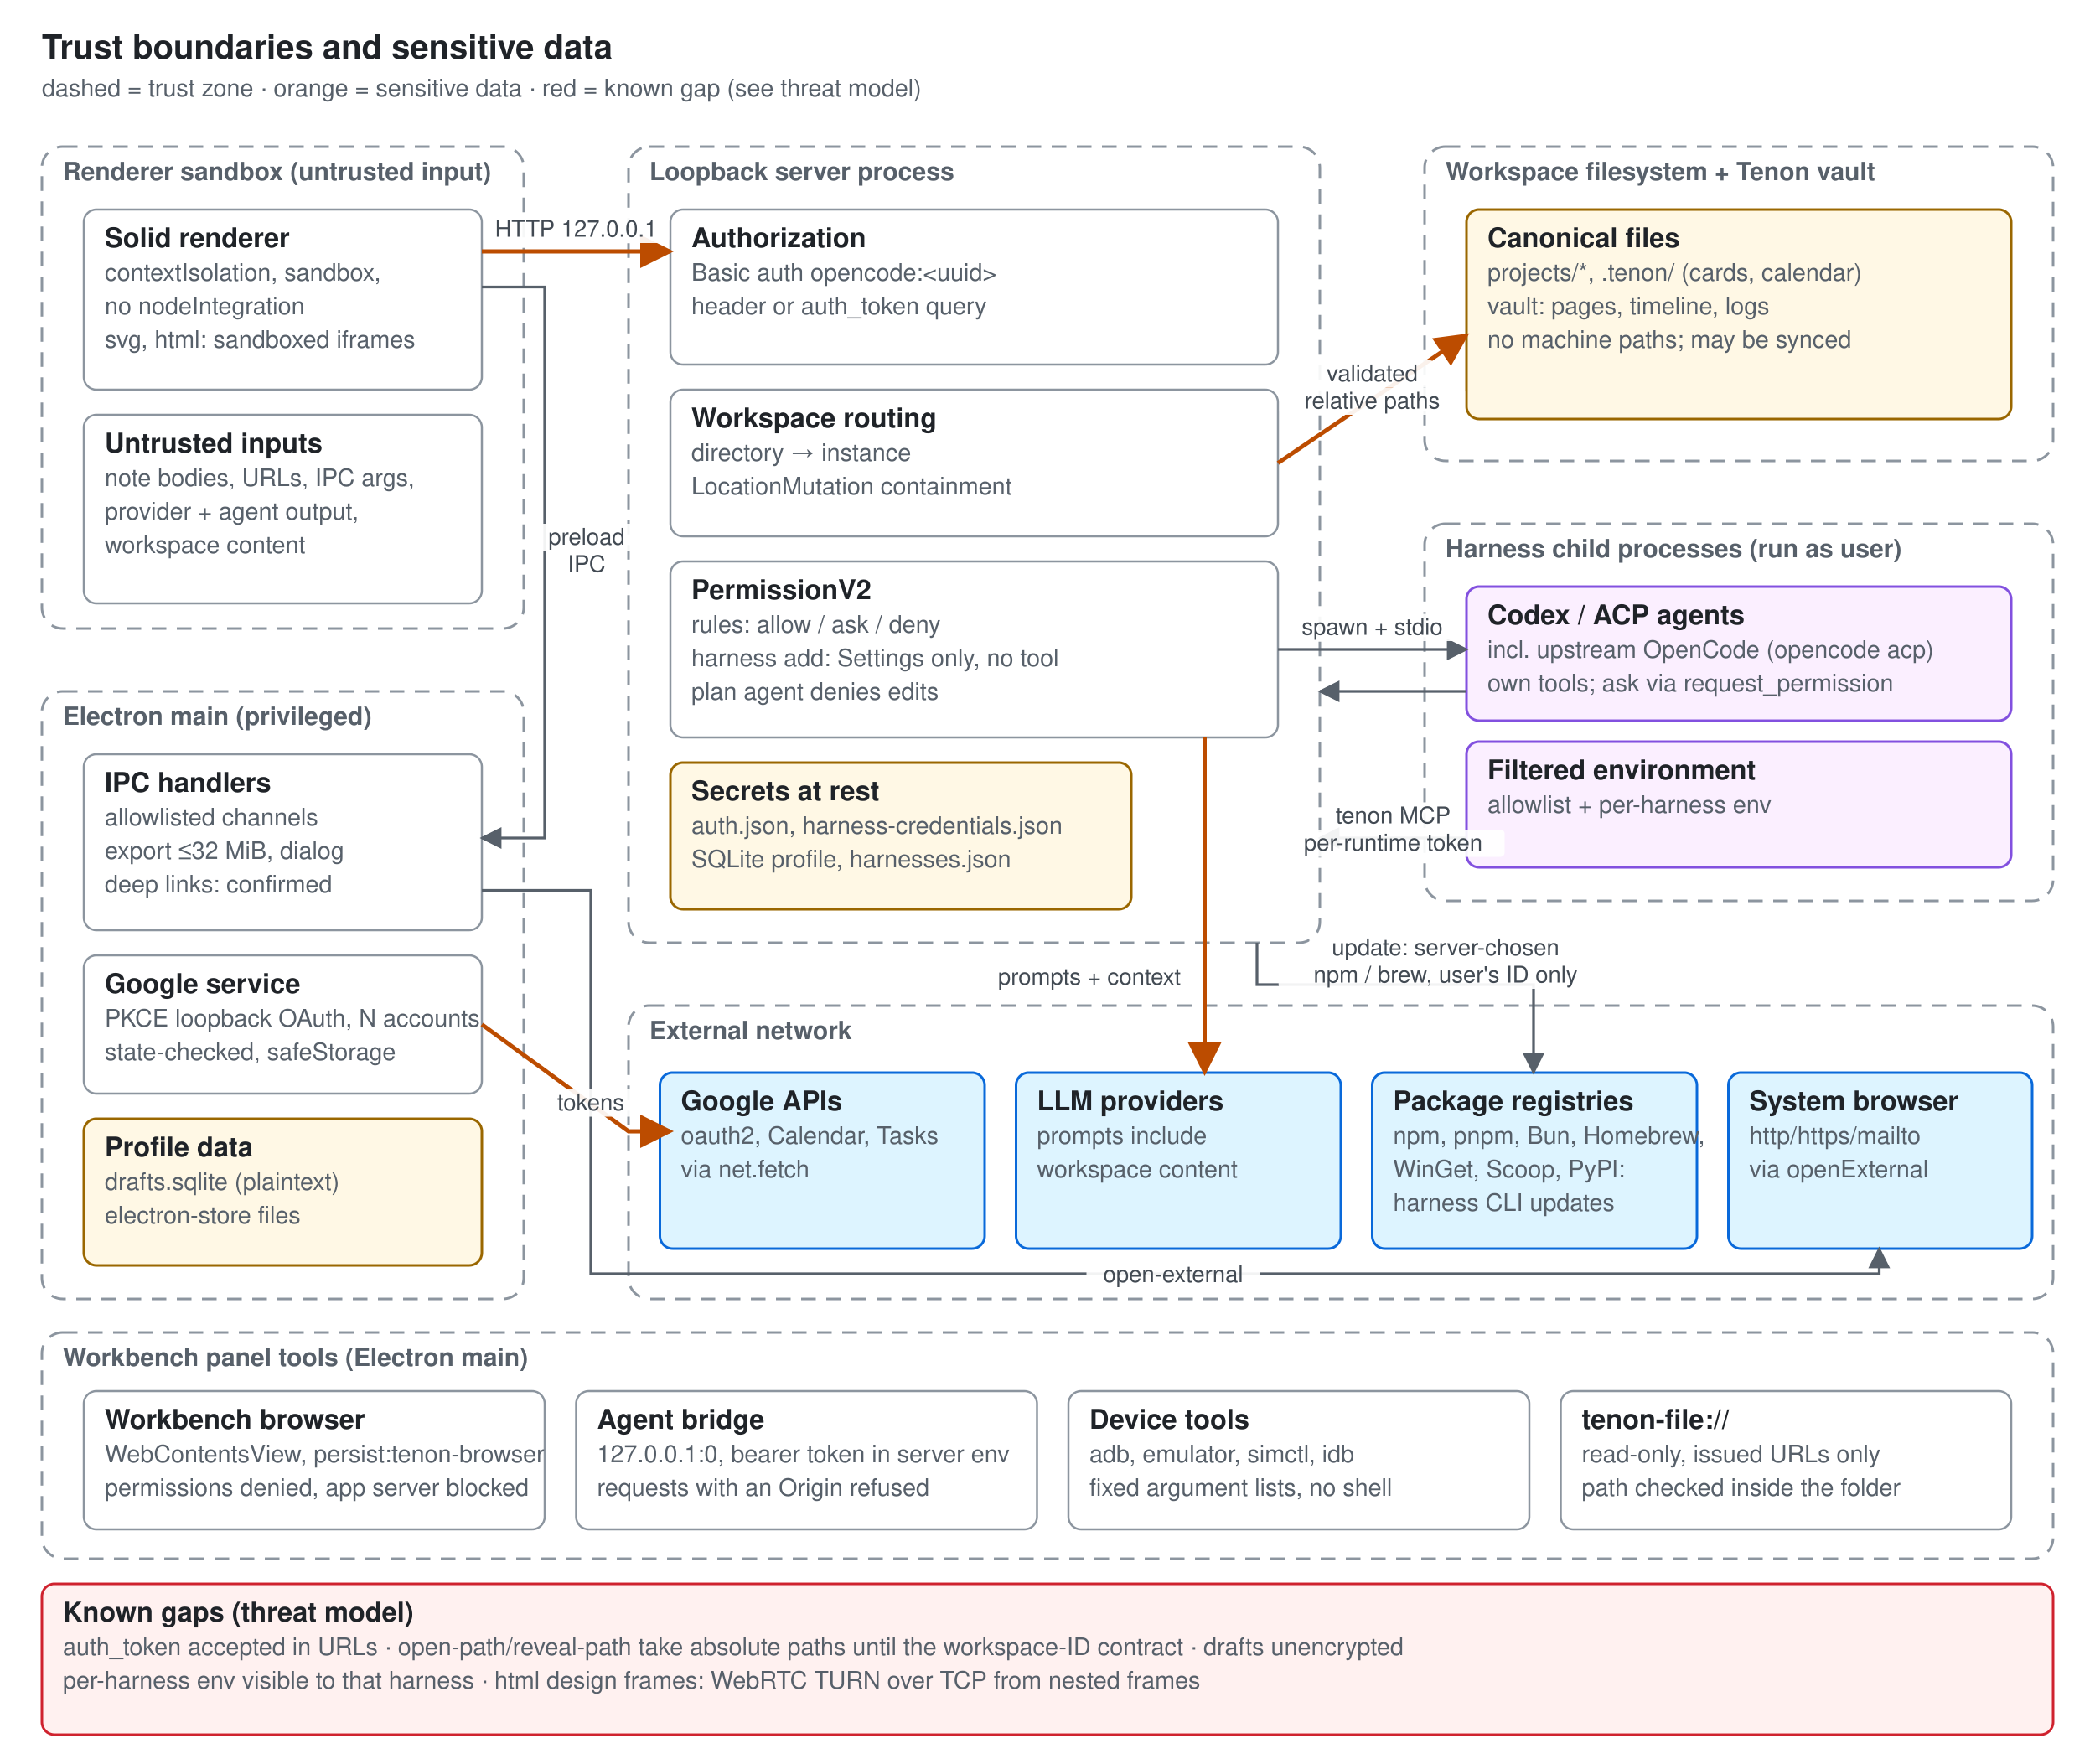
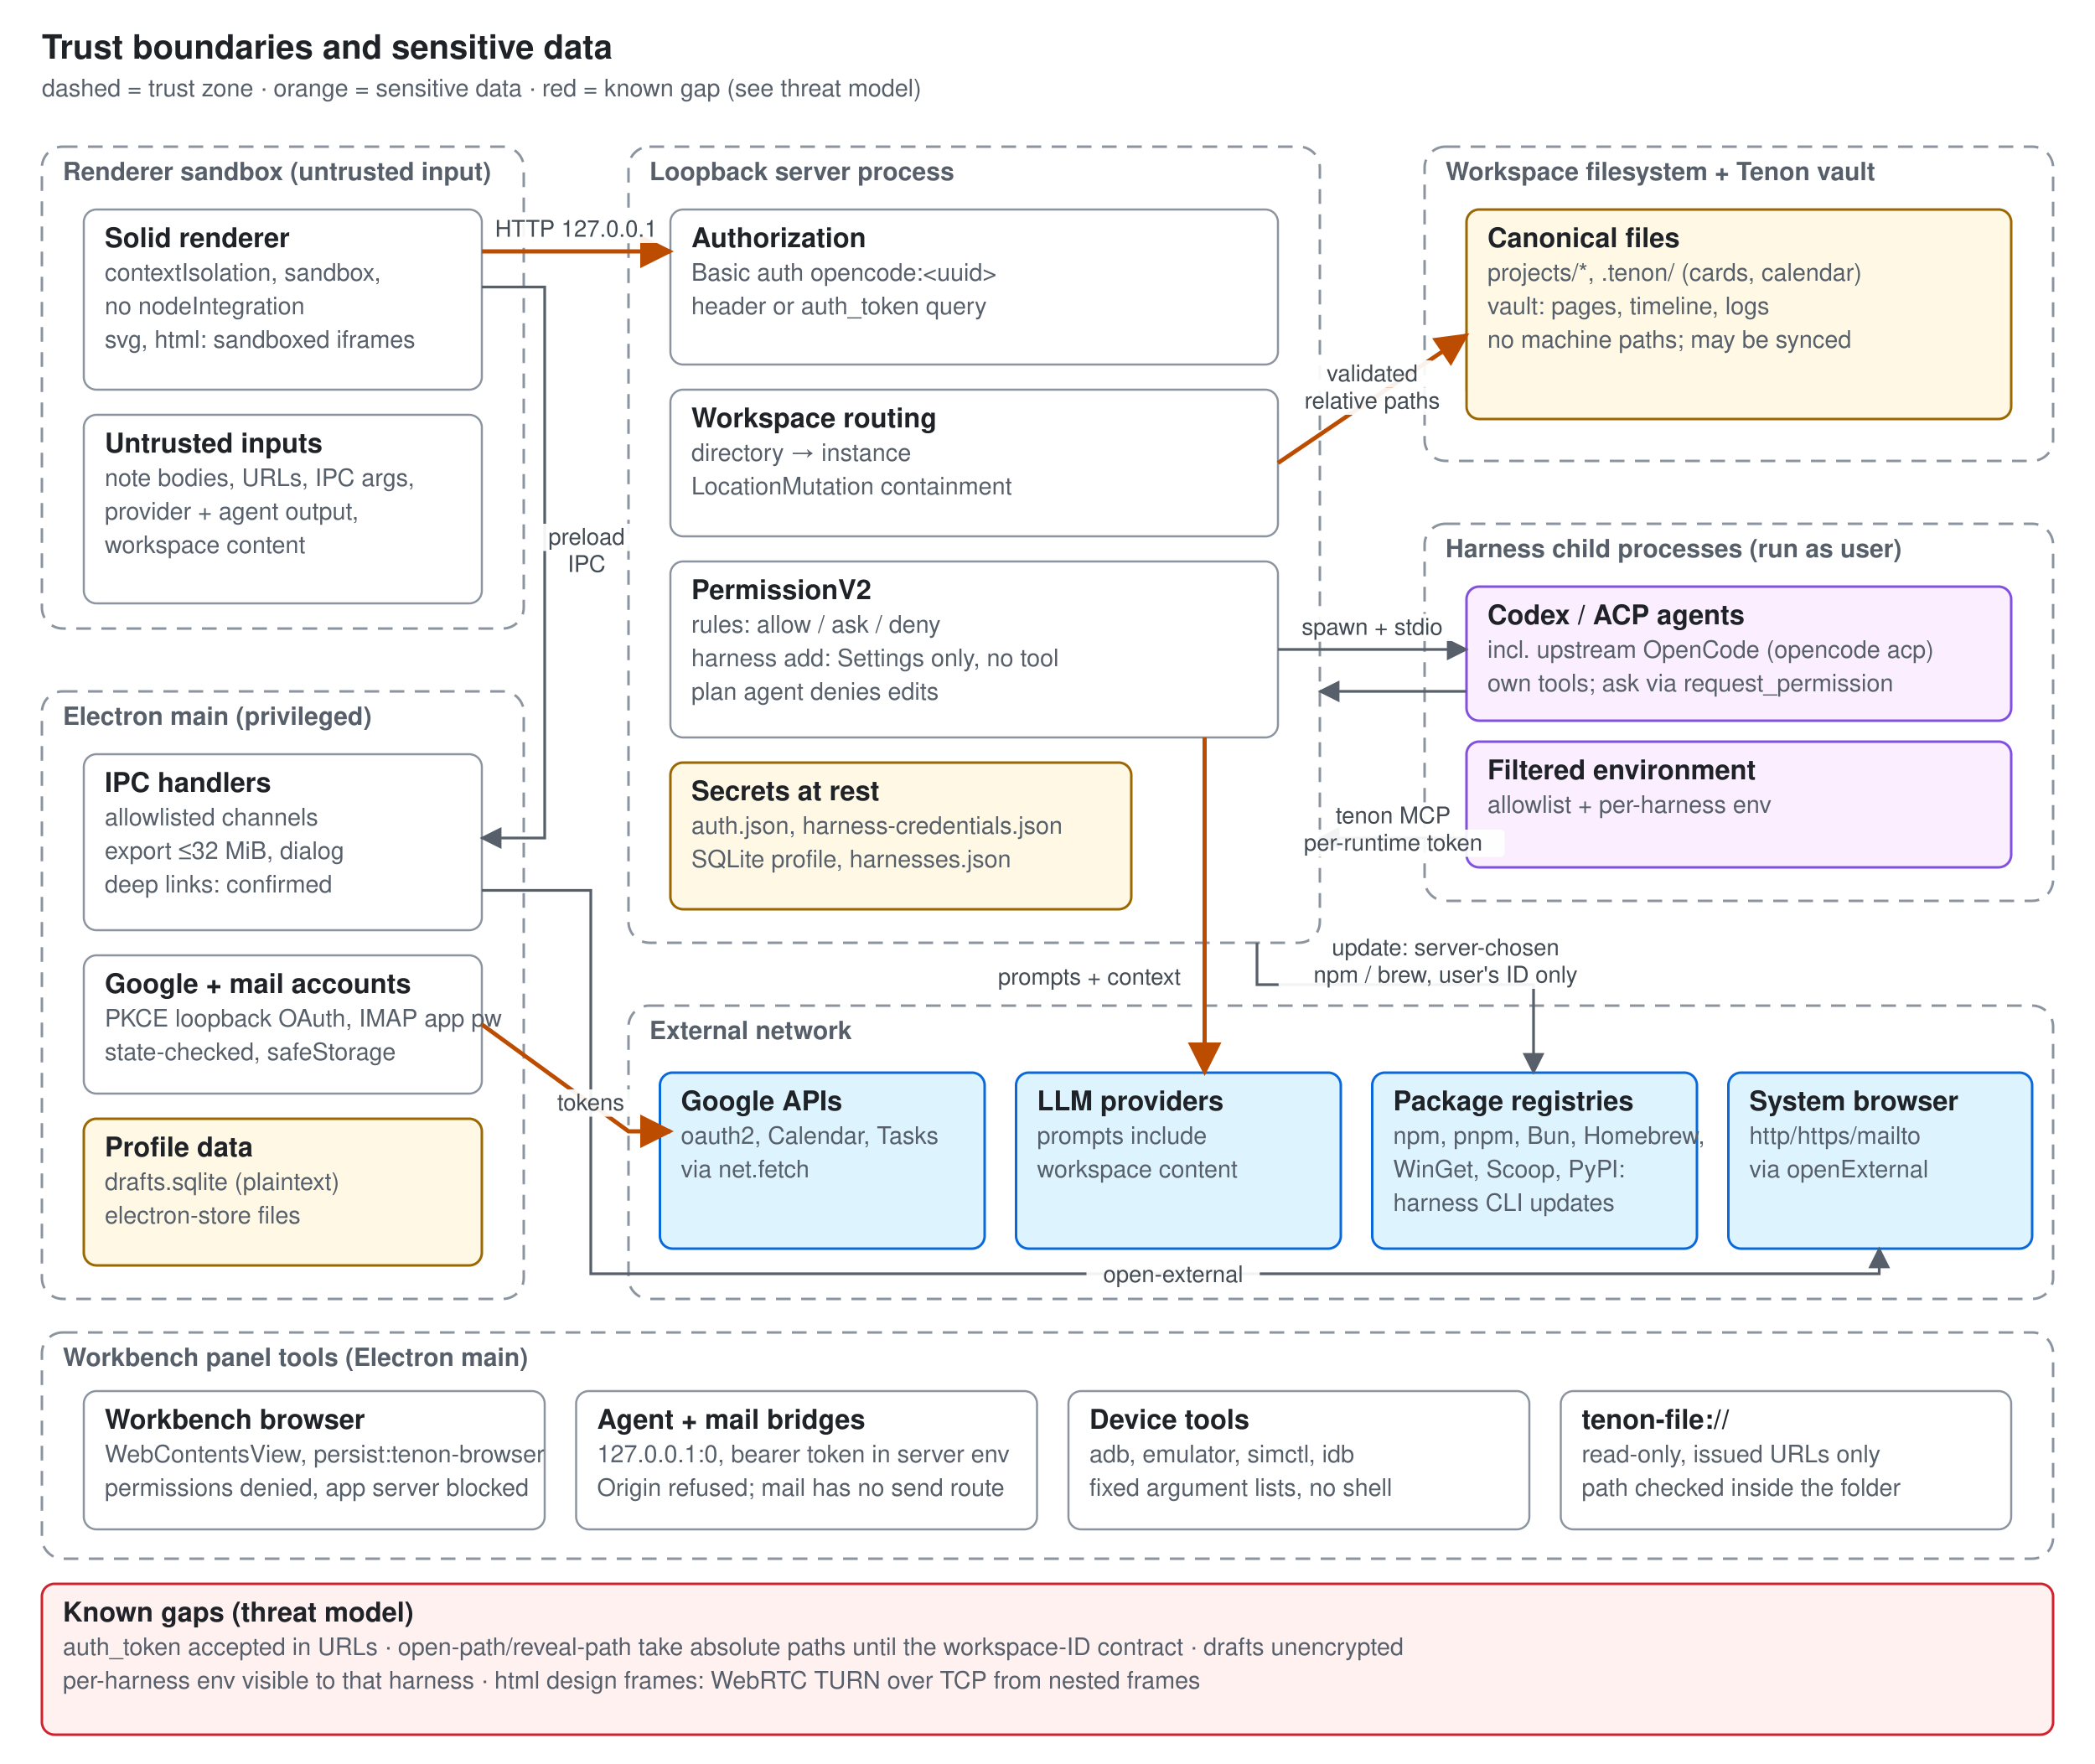
<svg xmlns="http://www.w3.org/2000/svg" viewBox="0 0 1000 842" width="1000" height="842" role="img" aria-labelledby="title desc">
  <style>
  .bg{fill:#ffffff}
  text{font-family:ui-sans-serif,system-ui,-apple-system,"Segoe UI",Helvetica,Arial,sans-serif;font-size:13px;fill:#1f2328}
  .t{font-weight:600}
  .s{font-size:11.5px;fill:#57606a}
  .h{font-size:16px;font-weight:600}
  .lbl{font-size:11px;fill:#424a53}
  .lblbg{fill:#ffffff;opacity:.92}
  .box{fill:#f6f8fa;stroke:#57606a;stroke-width:1.2}
  .sub{fill:#ffffff;stroke:#8c959f;stroke-width:1}
  .store{fill:#fff8e5;stroke:#9a6700;stroke-width:1.2}
  .ext{fill:#ddf4ff;stroke:#0969da;stroke-width:1.2}
  .proc{fill:#fbefff;stroke:#8250df;stroke-width:1.2}
  .zone{fill:none;stroke:#8c959f;stroke-width:1.2;stroke-dasharray:7 5}
  .zonet{font-size:12px;font-weight:600;fill:#57606a}
  .gapz{fill:#fff1f0;stroke:#cf222e;stroke-width:1.2}
  .e{fill:none;stroke:#57606a;stroke-width:1.3}
  .d{stroke-dasharray:5 4}
  .r{stroke:#cf222e}
  .sens{stroke:#bc4c00;stroke-width:2}
  .ah{fill:#57606a}
  .ahr{fill:#cf222e}
  .ahs{fill:#bc4c00}
  .life{stroke:#8c959f;stroke-width:1;stroke-dasharray:4 4}
  .act{fill:#eaeef2;stroke:#57606a;stroke-width:1}
  .frag{fill:none;stroke:#8c959f;stroke-width:1}
  .fragt{fill:#eaeef2;stroke:#8c959f;stroke-width:1}
  .dot{fill:#1f2328}
  .ring{fill:none;stroke:#1f2328;stroke-width:1.5}
  .dia{fill:#ffffff;stroke:#57606a;stroke-width:1.2}
  .bar{fill:#1f2328}
  @media (prefers-color-scheme: dark){
    .bg{fill:#0d1117}
    text{fill:#e6edf3}
    .s{fill:#9198a1} .lbl{fill:#c9d1d9} .lblbg{fill:#0d1117}
    .box{fill:#161b22;stroke:#8b949e} .sub{fill:#0d1117;stroke:#6e7681}
    .store{fill:#2b2111;stroke:#d29922} .ext{fill:#0c2d4a;stroke:#4493f8}
    .proc{fill:#271a3d;stroke:#ab7df8}
    .zone{stroke:#6e7681} .zonet{fill:#9198a1}
    .gapz{fill:#3a1517;stroke:#f85149}
    .e{stroke:#9198a1} .r{stroke:#f85149} .sens{stroke:#f0883e}
    .ah{fill:#9198a1} .ahr{fill:#f85149} .ahs{fill:#f0883e}
    .life{stroke:#6e7681} .act{fill:#21262d;stroke:#8b949e}
    .frag{stroke:#6e7681} .fragt{fill:#21262d;stroke:#6e7681}
    .dot{fill:#e6edf3} .ring{stroke:#e6edf3} .dia{fill:#0d1117;stroke:#8b949e} .bar{fill:#e6edf3}
  }
</style>
  <defs>
    <marker id="a" viewBox="0 0 10 10" refX="9" refY="5" markerWidth="8" markerHeight="8" orient="auto-start-reverse">
      <path class="ah" d="M0,0 L10,5 L0,10 z" />
    </marker>
    <marker id="ar" viewBox="0 0 10 10" refX="9" refY="5" markerWidth="8" markerHeight="8" orient="auto-start-reverse">
      <path class="ahr" d="M0,0 L10,5 L0,10 z" />
    </marker>
    <marker id="as" viewBox="0 0 10 10" refX="9" refY="5" markerWidth="8" markerHeight="8" orient="auto-start-reverse">
      <path class="ahs" d="M0,0 L10,5 L0,10 z" />
    </marker>
    <marker id="o" viewBox="0 0 10 10" refX="9" refY="5" markerWidth="9" markerHeight="9" orient="auto-start-reverse">
      <path class="e" d="M0,0 L10,5 L0,10" />
    </marker>
    <marker id="dm" viewBox="0 0 12 12" refX="1" refY="6" markerWidth="11" markerHeight="11" orient="auto-start-reverse">
      <path class="bar" d="M1,6 L6,1 L11,6 L6,11 z" />
    </marker>
  </defs>
  <rect class="bg" x="0" y="0" width="1000" height="842" />
  <text x="20" y="28" text-anchor="start" class="h">Trust boundaries and sensitive data</text>
  <text x="20" y="46" text-anchor="start" class="s">dashed = trust zone · orange = sensitive data · red = known gap (see threat model)</text>
  <rect class="zone" x="20" y="70" width="230" height="230" rx="10" />
  <text x="30" y="86" text-anchor="start" class="zonet">Renderer sandbox (untrusted input)</text>
  <rect class="sub" x="40" y="100" width="190" height="86" rx="6" />
  <text x="50" y="118" text-anchor="start" class="t">Solid renderer</text>
  <text x="50" y="134" text-anchor="start" class="s">contextIsolation, sandbox,</text>
  <text x="50" y="150" text-anchor="start" class="s">no nodeIntegration</text>
  <text x="50" y="166" text-anchor="start" class="s">svg, html: sandboxed iframes</text>
  <rect class="sub" x="40" y="198" width="190" height="90" rx="6" />
  <text x="50" y="216" text-anchor="start" class="t">Untrusted inputs</text>
  <text x="50" y="232" text-anchor="start" class="s">note bodies, URLs, IPC args,</text>
  <text x="50" y="248" text-anchor="start" class="s">provider + agent output,</text>
  <text x="50" y="264" text-anchor="start" class="s">workspace content</text>
  <rect class="zone" x="20" y="330" width="230" height="290" rx="10" />
  <text x="30" y="346" text-anchor="start" class="zonet">Electron main (privileged)</text>
  <rect class="sub" x="40" y="360" width="190" height="84" rx="6" />
  <text x="50" y="378" text-anchor="start" class="t">IPC handlers</text>
  <text x="50" y="394" text-anchor="start" class="s">allowlisted channels</text>
  <text x="50" y="410" text-anchor="start" class="s">export ≤32 MiB, dialog</text>
  <text x="50" y="426" text-anchor="start" class="s">deep links: confirmed</text>
  <rect class="sub" x="40" y="456" width="190" height="66" rx="6" />
-   <text x="50" y="474" text-anchor="start" class="t">Google service</text>
-   <text x="50" y="490" text-anchor="start" class="s">PKCE loopback OAuth, N accounts</text>
+   <text x="50" y="474" text-anchor="start" class="t">Google + mail accounts</text>
+   <text x="50" y="490" text-anchor="start" class="s">PKCE loopback OAuth, IMAP app pw</text>
  <text x="50" y="506" text-anchor="start" class="s">state-checked, safeStorage</text>
  <rect class="store" x="40" y="534" width="190" height="70" rx="6" />
  <text x="50" y="552" text-anchor="start" class="t">Profile data</text>
  <text x="50" y="568" text-anchor="start" class="s">drafts.sqlite (plaintext)</text>
  <text x="50" y="584" text-anchor="start" class="s">electron-store files</text>
  <rect class="zone" x="300" y="70" width="330" height="380" rx="10" />
  <text x="310" y="86" text-anchor="start" class="zonet">Loopback server process</text>
  <rect class="sub" x="320" y="100" width="290" height="74" rx="6" />
  <text x="330" y="118" text-anchor="start" class="t">Authorization</text>
  <text x="330" y="134" text-anchor="start" class="s">Basic auth opencode:&lt;uuid&gt;</text>
  <text x="330" y="150" text-anchor="start" class="s">header or auth_token query</text>
  <rect class="sub" x="320" y="186" width="290" height="70" rx="6" />
  <text x="330" y="204" text-anchor="start" class="t">Workspace routing</text>
  <text x="330" y="220" text-anchor="start" class="s">directory → instance</text>
  <text x="330" y="236" text-anchor="start" class="s">LocationMutation containment</text>
  <rect class="sub" x="320" y="268" width="290" height="84" rx="6" />
  <text x="330" y="286" text-anchor="start" class="t">PermissionV2</text>
  <text x="330" y="302" text-anchor="start" class="s">rules: allow / ask / deny</text>
  <text x="330" y="318" text-anchor="start" class="s">harness add: Settings only, no tool</text>
  <text x="330" y="334" text-anchor="start" class="s">plan agent denies edits</text>
  <rect class="store" x="320" y="364" width="220" height="70" rx="6" />
  <text x="330" y="382" text-anchor="start" class="t">Secrets at rest</text>
  <text x="330" y="398" text-anchor="start" class="s">auth.json, harness-credentials.json</text>
  <text x="330" y="414" text-anchor="start" class="s">SQLite profile, harnesses.json</text>
  <rect class="zone" x="680" y="70" width="300" height="150" rx="10" />
  <text x="690" y="86" text-anchor="start" class="zonet">Workspace filesystem + Tenon vault</text>
  <rect class="store" x="700" y="100" width="260" height="100" rx="6" />
  <text x="710" y="118" text-anchor="start" class="t">Canonical files</text>
  <text x="710" y="134" text-anchor="start" class="s">projects/*, .tenon/ (cards, calendar)</text>
  <text x="710" y="150" text-anchor="start" class="s">vault: pages, timeline, logs</text>
  <text x="710" y="166" text-anchor="start" class="s">no machine paths; may be synced</text>
  <rect class="zone" x="680" y="250" width="300" height="180" rx="10" />
  <text x="690" y="266" text-anchor="start" class="zonet">Harness child processes (run as user)</text>
  <rect class="proc" x="700" y="280" width="260" height="64" rx="6" />
  <text x="710" y="298" text-anchor="start" class="t">Codex / ACP agents</text>
  <text x="710" y="314" text-anchor="start" class="s">incl. upstream OpenCode (opencode acp)</text>
  <text x="710" y="330" text-anchor="start" class="s">own tools; ask via request_permission</text>
  <rect class="proc" x="700" y="354" width="260" height="60" rx="6" />
  <text x="710" y="372" text-anchor="start" class="t">Filtered environment</text>
  <text x="710" y="388" text-anchor="start" class="s">allowlist + per-harness env</text>
  <rect class="zone" x="300" y="480" width="680" height="140" rx="10" />
  <text x="310" y="496" text-anchor="start" class="zonet">External network</text>
  <rect class="ext" x="315" y="512" width="155" height="84" rx="6" />
  <text x="325" y="530" text-anchor="start" class="t">Google APIs</text>
  <text x="325" y="546" text-anchor="start" class="s">oauth2, Calendar, Tasks</text>
  <text x="325" y="562" text-anchor="start" class="s">via net.fetch</text>
  <rect class="ext" x="485" y="512" width="155" height="84" rx="6" />
  <text x="495" y="530" text-anchor="start" class="t">LLM providers</text>
  <text x="495" y="546" text-anchor="start" class="s">prompts include</text>
  <text x="495" y="562" text-anchor="start" class="s">workspace content</text>
  <rect class="ext" x="655" y="512" width="155" height="84" rx="6" />
  <text x="665" y="530" text-anchor="start" class="t">Package registries</text>
  <text x="665" y="546" text-anchor="start" class="s">npm, pnpm, Bun, Homebrew,</text>
  <text x="665" y="562" text-anchor="start" class="s">WinGet, Scoop, PyPI:</text>
  <text x="665" y="578" text-anchor="start" class="s">harness CLI updates</text>
  <rect class="ext" x="825" y="512" width="145" height="84" rx="6" />
  <text x="835" y="530" text-anchor="start" class="t">System browser</text>
  <text x="835" y="546" text-anchor="start" class="s">http/https/mailto</text>
  <text x="835" y="562" text-anchor="start" class="s">via openExternal</text>
  <path class="e " d="M230,137 L260,137 L260,400 L230,400" marker-end="url(#a)" />
  <path class="e sens" d="M230,120 L320,120" marker-end="url(#as)" />
  <path class="e sens" d="M610,221 L700,160" marker-end="url(#as)" />
  <path class="e " d="M610,310 L700,310" marker-end="url(#a)" />
  <path class="e " d="M700,330 L630,330" marker-end="url(#a)" />
  <path class="e " d="M700,400 L630,400" marker-end="url(#a)" />
  <path class="e sens" d="M230,489 L300,540 L320,540" marker-end="url(#as)" />
  <path class="e sens" d="M575,352 L575,512" marker-end="url(#as)" />
  <path class="e " d="M600,450 L600,470 L732,470 L732,512" marker-end="url(#a)" />
  <path class="e " d="M230,425 L282,425 L282,608 L897,608 L897,596" marker-end="url(#a)" />
  <rect class="zone" x="20" y="636" width="960" height="108" rx="10" />
  <text x="30" y="652" text-anchor="start" class="zonet">Workbench panel tools (Electron main)</text>
  <rect class="sub" x="40" y="664" width="220" height="66" rx="6" />
  <text x="50" y="682" text-anchor="start" class="t">Workbench browser</text>
  <text x="50" y="698" text-anchor="start" class="s">WebContentsView, persist:tenon-browser</text>
  <text x="50" y="714" text-anchor="start" class="s">permissions denied, app server blocked</text>
  <rect class="sub" x="275" y="664" width="220" height="66" rx="6" />
-   <text x="285" y="682" text-anchor="start" class="t">Agent bridge</text>
+   <text x="285" y="682" text-anchor="start" class="t">Agent + mail bridges</text>
  <text x="285" y="698" text-anchor="start" class="s">127.0.0.1:0, bearer token in server env</text>
-   <text x="285" y="714" text-anchor="start" class="s">requests with an Origin refused</text>
+   <text x="285" y="714" text-anchor="start" class="s">Origin refused; mail has no send route</text>
  <rect class="sub" x="510" y="664" width="220" height="66" rx="6" />
  <text x="520" y="682" text-anchor="start" class="t">Device tools</text>
  <text x="520" y="698" text-anchor="start" class="s">adb, emulator, simctl, idb</text>
  <text x="520" y="714" text-anchor="start" class="s">fixed argument lists, no shell</text>
  <rect class="sub" x="745" y="664" width="215" height="66" rx="6" />
  <text x="755" y="682" text-anchor="start" class="t">tenon-file://</text>
  <text x="755" y="698" text-anchor="start" class="s">read-only, issued URLs only</text>
  <text x="755" y="714" text-anchor="start" class="s">path checked inside the folder</text>
  <rect class="gapz" x="20" y="756" width="960" height="72" rx="6" />
  <text x="30" y="774" text-anchor="start" class="t">Known gaps (threat model)</text>
  <text x="30" y="790" text-anchor="start" class="s">auth_token accepted in URLs · open-path/reveal-path take absolute paths until the workspace-ID contract · drafts unencrypted</text>
  <text x="30" y="806" text-anchor="start" class="s">per-harness env visible to that harness · html design frames: WebRTC TURN over TCP from nested frames</text>
  <rect class="lblbg" x="256.4" y="250.0" width="47.3" height="13" rx="2" />
  <text class="lbl" x="280" y="260" text-anchor="middle">preload</text>
  <rect class="lblbg" x="268.1" y="263.0" width="23.7" height="13" rx="2" />
  <text class="lbl" x="280" y="273" text-anchor="middle">IPC</text>
  <rect class="lblbg" x="230.7" y="103.0" width="88.6" height="13" rx="2" />
  <text class="lbl" x="275" y="113" text-anchor="middle">HTTP 127.0.0.1</text>
  <rect class="lblbg" x="625.5" y="172.0" width="59.1" height="13" rx="2" />
  <text class="lbl" x="655" y="182" text-anchor="middle">validated</text>
  <rect class="lblbg" x="610.7" y="185.0" width="88.6" height="13" rx="2" />
  <text class="lbl" x="655" y="195" text-anchor="middle">relative paths</text>
  <rect class="lblbg" x="613.6" y="293.0" width="82.7" height="13" rx="2" />
  <text class="lbl" x="655" y="303" text-anchor="middle">spawn + stdio</text>
  <rect class="lblbg" x="635.5" y="383.0" width="59.1" height="13" rx="2" />
  <text class="lbl" x="665" y="393" text-anchor="middle">tenon MCP</text>
  <rect class="lblbg" x="611.9" y="396.0" width="106.3" height="13" rx="2" />
  <text class="lbl" x="665" y="406" text-anchor="middle">per-runtime token</text>
  <rect class="lblbg" x="261.3" y="520.0" width="41.4" height="13" rx="2" />
  <text class="lbl" x="282" y="530" text-anchor="middle">tokens</text>
  <rect class="lblbg" x="466.9" y="460.0" width="106.3" height="13" rx="2" />
  <text class="lbl" x="520" y="470" text-anchor="middle">prompts + context</text>
  <rect class="lblbg" x="625.0" y="446.0" width="129.9" height="13" rx="2" />
  <text class="lbl" x="690" y="456" text-anchor="middle">update: server-chosen</text>
  <rect class="lblbg" x="610.3" y="459.0" width="159.4" height="13" rx="2" />
  <text class="lbl" x="690" y="469" text-anchor="middle">npm / brew, user's ID only</text>
  <rect class="lblbg" x="518.6" y="602.0" width="82.7" height="13" rx="2" />
  <text class="lbl" x="560" y="612" text-anchor="middle">open-external</text>
</svg>
